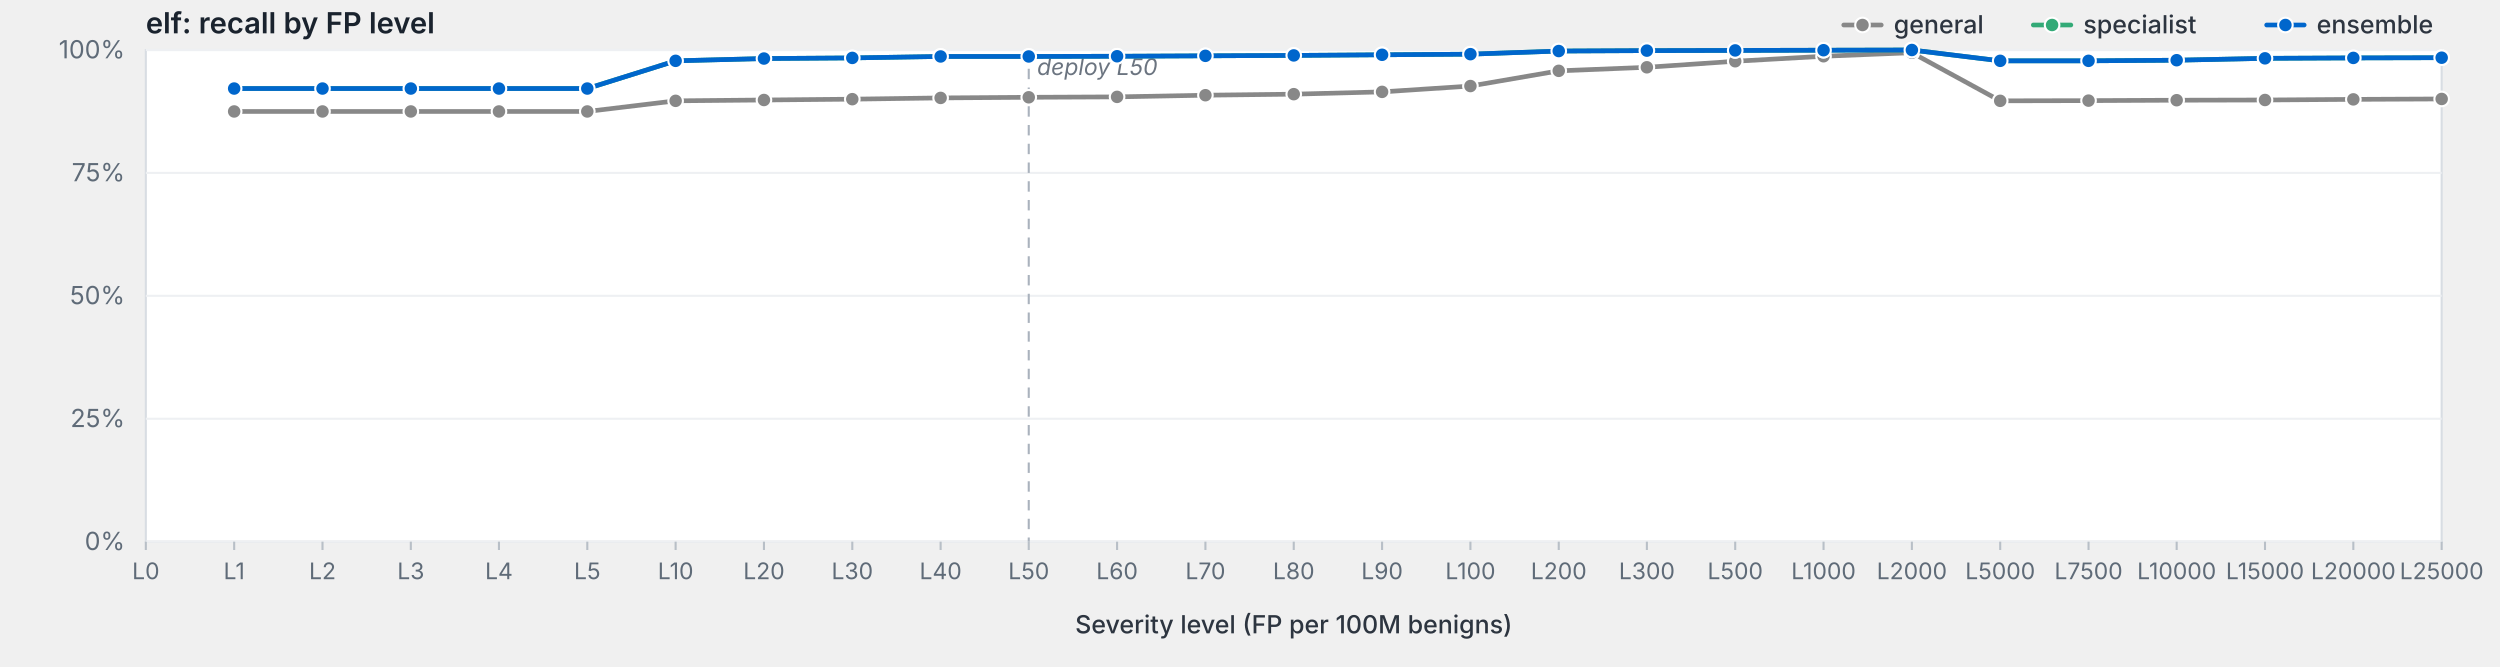
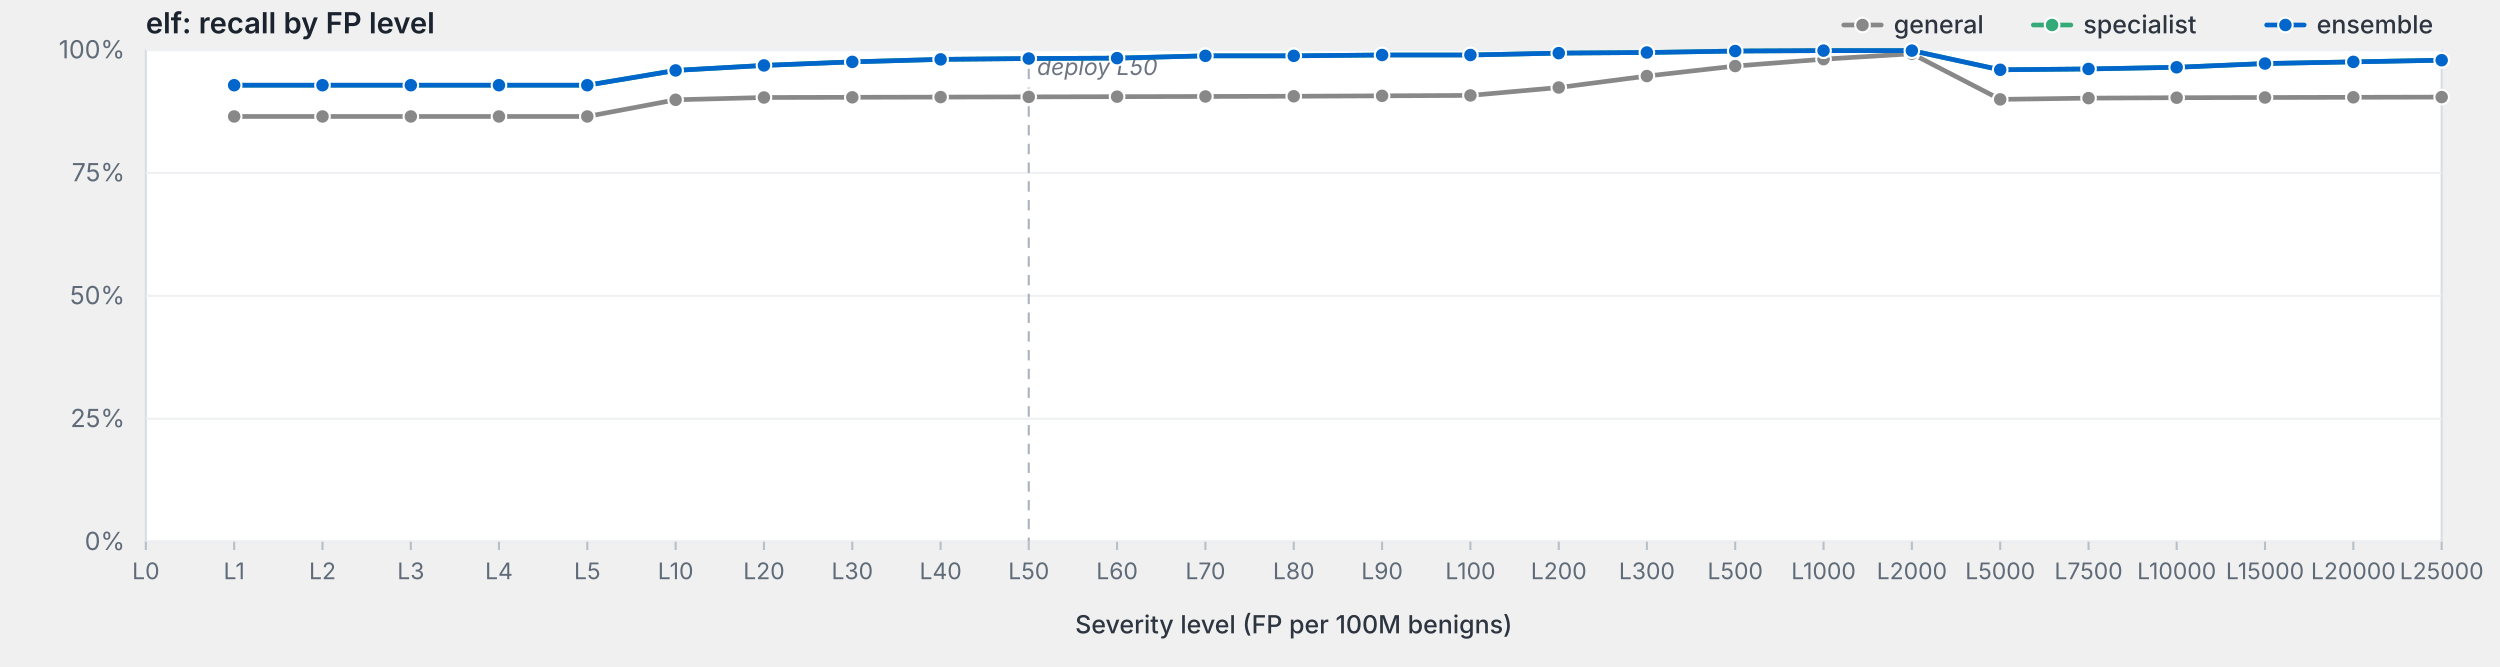
<svg xmlns="http://www.w3.org/2000/svg" viewBox="0 0 1200 320" width="1200" height="320" preserveAspectRatio="xMidYMid meet" role="img" aria-label="elf: recall by FP level">
  <style>svg { background: #fdfdfd; }.frame { fill: #fff; stroke: #d8dde3; stroke-width: 1; }.grid { stroke: #eef0f3; stroke-width: 1; }.tick { stroke: #b8bfc7; stroke-width: 1; }.axis-label { fill: #5f6b78; font-family: -apple-system, BlinkMacSystemFont, "Segoe UI", system-ui, sans-serif; font-size: 12px; }.x-label { fill: #5f6b78; font-family: -apple-system, BlinkMacSystemFont, "Segoe UI", system-ui, sans-serif; font-size: 11px; }.axis-title { fill: #2d3540; font-family: -apple-system, BlinkMacSystemFont, "Segoe UI", system-ui, sans-serif; font-size: 12px; font-weight: 500; }.title { fill: #1a232e; font-family: -apple-system, BlinkMacSystemFont, "Segoe UI", system-ui, sans-serif; font-size: 14px; font-weight: 600; }.deploy-marker { stroke: #aab2bd; stroke-width: 1; stroke-dasharray: 5,4; }.deploy-label { fill: #6b7480; font-family: -apple-system, BlinkMacSystemFont, "Segoe UI", system-ui, sans-serif; font-size: 11px; font-style: italic; }.curve { fill: none; stroke-width: 2.25; stroke-linejoin: round; stroke-linecap: round; }.marker { stroke: #fff; stroke-width: 1; }.legend-text { fill: #2d3540; font-family: -apple-system, BlinkMacSystemFont, "Segoe UI", system-ui, sans-serif; font-size: 12px; font-weight: 500; }</style>
  <text class="title" x="70" y="16">elf: recall by FP level</text>
  <rect class="frame" x="70" y="24" width="1102" height="236" />
  <line class="grid" x1="70" y1="260.0" x2="1172" y2="260.0" />
  <text class="axis-label" x="60" y="264.0" text-anchor="end">0%</text>
  <line class="grid" x1="70" y1="201.0" x2="1172" y2="201.0" />
  <text class="axis-label" x="60" y="205.0" text-anchor="end">25%</text>
  <line class="grid" x1="70" y1="142.0" x2="1172" y2="142.0" />
  <text class="axis-label" x="60" y="146.0" text-anchor="end">50%</text>
  <line class="grid" x1="70" y1="83.0" x2="1172" y2="83.0" />
  <text class="axis-label" x="60" y="87.0" text-anchor="end">75%</text>
  <line class="grid" x1="70" y1="24.0" x2="1172" y2="24.0" />
  <text class="axis-label" x="60" y="28.0" text-anchor="end">100%</text>
  <line class="deploy-marker" x1="493.8" y1="24" x2="493.8" y2="260" />
  <text class="deploy-label" x="497.8" y="36" text-anchor="start">deploy L50</text>
  <line class="tick" x1="70.0" y1="260" x2="70.0" y2="264" />
  <text class="x-label" x="70.0" y="278" text-anchor="middle">L0</text>
  <line class="tick" x1="112.4" y1="260" x2="112.4" y2="264" />
  <text class="x-label" x="112.4" y="278" text-anchor="middle">L1</text>
  <line class="tick" x1="154.8" y1="260" x2="154.8" y2="264" />
  <text class="x-label" x="154.8" y="278" text-anchor="middle">L2</text>
  <line class="tick" x1="197.2" y1="260" x2="197.2" y2="264" />
  <text class="x-label" x="197.2" y="278" text-anchor="middle">L3</text>
  <line class="tick" x1="239.5" y1="260" x2="239.5" y2="264" />
  <text class="x-label" x="239.5" y="278" text-anchor="middle">L4</text>
  <line class="tick" x1="281.9" y1="260" x2="281.9" y2="264" />
  <text class="x-label" x="281.9" y="278" text-anchor="middle">L5</text>
  <line class="tick" x1="324.3" y1="260" x2="324.3" y2="264" />
  <text class="x-label" x="324.3" y="278" text-anchor="middle">L10</text>
  <line class="tick" x1="366.7" y1="260" x2="366.7" y2="264" />
  <text class="x-label" x="366.7" y="278" text-anchor="middle">L20</text>
  <line class="tick" x1="409.1" y1="260" x2="409.1" y2="264" />
  <text class="x-label" x="409.1" y="278" text-anchor="middle">L30</text>
  <line class="tick" x1="451.5" y1="260" x2="451.5" y2="264" />
  <text class="x-label" x="451.5" y="278" text-anchor="middle">L40</text>
  <line class="tick" x1="493.8" y1="260" x2="493.8" y2="264" />
  <text class="x-label" x="493.8" y="278" text-anchor="middle">L50</text>
  <line class="tick" x1="536.2" y1="260" x2="536.2" y2="264" />
  <text class="x-label" x="536.2" y="278" text-anchor="middle">L60</text>
  <line class="tick" x1="578.6" y1="260" x2="578.6" y2="264" />
  <text class="x-label" x="578.6" y="278" text-anchor="middle">L70</text>
  <line class="tick" x1="621.0" y1="260" x2="621.0" y2="264" />
  <text class="x-label" x="621.0" y="278" text-anchor="middle">L80</text>
  <line class="tick" x1="663.4" y1="260" x2="663.4" y2="264" />
  <text class="x-label" x="663.4" y="278" text-anchor="middle">L90</text>
  <line class="tick" x1="705.8" y1="260" x2="705.8" y2="264" />
  <text class="x-label" x="705.8" y="278" text-anchor="middle">L100</text>
  <line class="tick" x1="748.2" y1="260" x2="748.2" y2="264" />
  <text class="x-label" x="748.2" y="278" text-anchor="middle">L200</text>
  <line class="tick" x1="790.5" y1="260" x2="790.5" y2="264" />
  <text class="x-label" x="790.5" y="278" text-anchor="middle">L300</text>
  <line class="tick" x1="832.9" y1="260" x2="832.9" y2="264" />
  <text class="x-label" x="832.9" y="278" text-anchor="middle">L500</text>
  <line class="tick" x1="875.3" y1="260" x2="875.3" y2="264" />
  <text class="x-label" x="875.3" y="278" text-anchor="middle">L1000</text>
  <line class="tick" x1="917.7" y1="260" x2="917.7" y2="264" />
  <text class="x-label" x="917.7" y="278" text-anchor="middle">L2000</text>
  <line class="tick" x1="960.1" y1="260" x2="960.1" y2="264" />
  <text class="x-label" x="960.1" y="278" text-anchor="middle">L5000</text>
  <line class="tick" x1="1002.5" y1="260" x2="1002.5" y2="264" />
  <text class="x-label" x="1002.5" y="278" text-anchor="middle">L7500</text>
  <line class="tick" x1="1044.8" y1="260" x2="1044.8" y2="264" />
  <text class="x-label" x="1044.8" y="278" text-anchor="middle">L10000</text>
  <line class="tick" x1="1087.2" y1="260" x2="1087.2" y2="264" />
  <text class="x-label" x="1087.2" y="278" text-anchor="middle">L15000</text>
  <line class="tick" x1="1129.6" y1="260" x2="1129.6" y2="264" />
  <text class="x-label" x="1129.6" y="278" text-anchor="middle">L20000</text>
  <line class="tick" x1="1172.0" y1="260" x2="1172.0" y2="264" />
  <text class="x-label" x="1172.0" y="278" text-anchor="middle">L25000</text>
  <text class="axis-title" x="621.0" y="304" text-anchor="middle">Severity level (FP per 100M benigns)</text>
-   <path class="curve" d="M112.4,53.5 L154.8,53.5 L197.2,53.5 L239.5,53.5 L281.9,53.5 L324.3,48.4 L366.7,48.0 L409.1,47.6 L451.5,47.0 L493.8,46.7 L536.2,46.5 L578.6,45.7 L621.0,45.2 L663.4,44.1 L705.8,41.3 L748.2,34.0 L790.5,32.3 L832.9,29.4 L875.3,27.0 L917.7,25.3 L960.1,48.4 L1002.5,48.3 L1044.8,48.1 L1087.2,48.0 L1129.6,47.7 L1172.0,47.5" stroke="#888" />
-   <circle class="marker" cx="112.4" cy="53.5" r="3.5" fill="#888" />
-   <circle class="marker" cx="154.8" cy="53.5" r="3.5" fill="#888" />
-   <circle class="marker" cx="197.2" cy="53.5" r="3.5" fill="#888" />
-   <circle class="marker" cx="239.5" cy="53.5" r="3.5" fill="#888" />
-   <circle class="marker" cx="281.9" cy="53.5" r="3.5" fill="#888" />
-   <circle class="marker" cx="324.3" cy="48.4" r="3.5" fill="#888" />
-   <circle class="marker" cx="366.7" cy="48.0" r="3.5" fill="#888" />
-   <circle class="marker" cx="409.1" cy="47.6" r="3.5" fill="#888" />
-   <circle class="marker" cx="451.5" cy="47.0" r="3.5" fill="#888" />
-   <circle class="marker" cx="493.8" cy="46.7" r="3.5" fill="#888" />
-   <circle class="marker" cx="536.2" cy="46.5" r="3.5" fill="#888" />
-   <circle class="marker" cx="578.6" cy="45.7" r="3.5" fill="#888" />
-   <circle class="marker" cx="621.0" cy="45.2" r="3.5" fill="#888" />
-   <circle class="marker" cx="663.4" cy="44.1" r="3.5" fill="#888" />
-   <circle class="marker" cx="705.8" cy="41.3" r="3.5" fill="#888" />
-   <circle class="marker" cx="748.2" cy="34.0" r="3.5" fill="#888" />
-   <circle class="marker" cx="790.5" cy="32.3" r="3.5" fill="#888" />
-   <circle class="marker" cx="832.9" cy="29.4" r="3.5" fill="#888" />
-   <circle class="marker" cx="875.3" cy="27.0" r="3.5" fill="#888" />
-   <circle class="marker" cx="917.7" cy="25.3" r="3.5" fill="#888" />
-   <circle class="marker" cx="960.1" cy="48.4" r="3.5" fill="#888" />
-   <circle class="marker" cx="1002.5" cy="48.3" r="3.5" fill="#888" />
-   <circle class="marker" cx="1044.8" cy="48.1" r="3.5" fill="#888" />
-   <circle class="marker" cx="1087.2" cy="48.0" r="3.5" fill="#888" />
-   <circle class="marker" cx="1129.6" cy="47.7" r="3.5" fill="#888" />
-   <circle class="marker" cx="1172.0" cy="47.5" r="3.5" fill="#888" />
-   <path class="curve" d="M112.4,42.5 L154.8,42.5 L197.2,42.5 L239.5,42.5 L281.9,42.5 L324.3,29.2 L366.7,28.1 L409.1,27.8 L451.5,27.1 L493.8,27.1 L536.2,27.0 L578.6,26.8 L621.0,26.6 L663.4,26.3 L705.8,26.0 L748.2,24.5 L790.5,24.3 L832.9,24.2 L875.3,24.1 L917.7,24.0 L960.1,29.2 L1002.5,29.2 L1044.8,28.9 L1087.2,28.0 L1129.6,27.8 L1172.0,27.7" stroke="#3a7" />
-   <circle class="marker" cx="112.4" cy="42.5" r="3.5" fill="#3a7" />
-   <circle class="marker" cx="154.8" cy="42.5" r="3.5" fill="#3a7" />
-   <circle class="marker" cx="197.2" cy="42.5" r="3.5" fill="#3a7" />
-   <circle class="marker" cx="239.5" cy="42.5" r="3.5" fill="#3a7" />
-   <circle class="marker" cx="281.9" cy="42.5" r="3.5" fill="#3a7" />
-   <circle class="marker" cx="324.3" cy="29.2" r="3.5" fill="#3a7" />
-   <circle class="marker" cx="366.7" cy="28.1" r="3.5" fill="#3a7" />
-   <circle class="marker" cx="409.1" cy="27.8" r="3.5" fill="#3a7" />
-   <circle class="marker" cx="451.5" cy="27.1" r="3.5" fill="#3a7" />
-   <circle class="marker" cx="493.8" cy="27.1" r="3.5" fill="#3a7" />
-   <circle class="marker" cx="536.2" cy="27.0" r="3.5" fill="#3a7" />
+   <path class="curve" d="M112.4,55.9 L154.8,55.9 L197.2,55.9 L239.5,55.9 L281.9,55.9 L324.3,47.9 L366.7,46.8 L409.1,46.7 L451.5,46.6 L493.8,46.5 L536.2,46.4 L578.6,46.3 L621.0,46.2 L663.4,46.0 L705.8,45.8 L748.2,42.0 L790.5,36.5 L832.9,31.7 L875.3,28.4 L917.7,25.8 L960.1,47.7 L1002.5,47.1 L1044.8,46.9 L1087.2,46.8 L1129.6,46.7 L1172.0,46.6" stroke="#888" />
+   <circle class="marker" cx="112.4" cy="55.9" r="3.5" fill="#888" />
+   <circle class="marker" cx="154.8" cy="55.9" r="3.5" fill="#888" />
+   <circle class="marker" cx="197.2" cy="55.9" r="3.5" fill="#888" />
+   <circle class="marker" cx="239.5" cy="55.9" r="3.5" fill="#888" />
+   <circle class="marker" cx="281.9" cy="55.9" r="3.5" fill="#888" />
+   <circle class="marker" cx="324.3" cy="47.9" r="3.5" fill="#888" />
+   <circle class="marker" cx="366.7" cy="46.8" r="3.5" fill="#888" />
+   <circle class="marker" cx="409.1" cy="46.7" r="3.5" fill="#888" />
+   <circle class="marker" cx="451.5" cy="46.6" r="3.5" fill="#888" />
+   <circle class="marker" cx="493.8" cy="46.5" r="3.5" fill="#888" />
+   <circle class="marker" cx="536.2" cy="46.4" r="3.5" fill="#888" />
+   <circle class="marker" cx="578.6" cy="46.3" r="3.5" fill="#888" />
+   <circle class="marker" cx="621.0" cy="46.2" r="3.5" fill="#888" />
+   <circle class="marker" cx="663.4" cy="46.0" r="3.5" fill="#888" />
+   <circle class="marker" cx="705.8" cy="45.8" r="3.5" fill="#888" />
+   <circle class="marker" cx="748.2" cy="42.0" r="3.5" fill="#888" />
+   <circle class="marker" cx="790.5" cy="36.5" r="3.5" fill="#888" />
+   <circle class="marker" cx="832.9" cy="31.7" r="3.5" fill="#888" />
+   <circle class="marker" cx="875.3" cy="28.4" r="3.5" fill="#888" />
+   <circle class="marker" cx="917.7" cy="25.8" r="3.5" fill="#888" />
+   <circle class="marker" cx="960.1" cy="47.7" r="3.5" fill="#888" />
+   <circle class="marker" cx="1002.5" cy="47.1" r="3.5" fill="#888" />
+   <circle class="marker" cx="1044.8" cy="46.9" r="3.5" fill="#888" />
+   <circle class="marker" cx="1087.2" cy="46.8" r="3.5" fill="#888" />
+   <circle class="marker" cx="1129.6" cy="46.7" r="3.5" fill="#888" />
+   <circle class="marker" cx="1172.0" cy="46.6" r="3.5" fill="#888" />
+   <path class="curve" d="M112.4,40.9 L154.8,40.9 L197.2,40.9 L239.5,40.9 L281.9,40.9 L324.3,33.8 L366.7,31.4 L409.1,29.7 L451.5,28.5 L493.8,28.1 L536.2,27.9 L578.6,26.8 L621.0,26.8 L663.4,26.4 L705.8,26.4 L748.2,25.5 L790.5,25.2 L832.9,24.5 L875.3,24.3 L917.7,24.3 L960.1,33.5 L1002.5,33.1 L1044.8,32.3 L1087.2,30.5 L1129.6,29.7 L1172.0,28.9" stroke="#3a7" />
+   <circle class="marker" cx="112.4" cy="40.9" r="3.5" fill="#3a7" />
+   <circle class="marker" cx="154.8" cy="40.9" r="3.5" fill="#3a7" />
+   <circle class="marker" cx="197.2" cy="40.9" r="3.5" fill="#3a7" />
+   <circle class="marker" cx="239.5" cy="40.9" r="3.5" fill="#3a7" />
+   <circle class="marker" cx="281.9" cy="40.9" r="3.5" fill="#3a7" />
+   <circle class="marker" cx="324.3" cy="33.8" r="3.5" fill="#3a7" />
+   <circle class="marker" cx="366.7" cy="31.4" r="3.5" fill="#3a7" />
+   <circle class="marker" cx="409.1" cy="29.7" r="3.5" fill="#3a7" />
+   <circle class="marker" cx="451.5" cy="28.5" r="3.5" fill="#3a7" />
+   <circle class="marker" cx="493.8" cy="28.1" r="3.5" fill="#3a7" />
+   <circle class="marker" cx="536.2" cy="27.9" r="3.5" fill="#3a7" />
  <circle class="marker" cx="578.6" cy="26.8" r="3.5" fill="#3a7" />
-   <circle class="marker" cx="621.0" cy="26.6" r="3.5" fill="#3a7" />
-   <circle class="marker" cx="663.4" cy="26.3" r="3.5" fill="#3a7" />
-   <circle class="marker" cx="705.8" cy="26.0" r="3.5" fill="#3a7" />
-   <circle class="marker" cx="748.2" cy="24.5" r="3.5" fill="#3a7" />
-   <circle class="marker" cx="790.5" cy="24.3" r="3.5" fill="#3a7" />
-   <circle class="marker" cx="832.9" cy="24.2" r="3.5" fill="#3a7" />
-   <circle class="marker" cx="875.3" cy="24.1" r="3.5" fill="#3a7" />
-   <circle class="marker" cx="917.7" cy="24.0" r="3.5" fill="#3a7" />
-   <circle class="marker" cx="960.1" cy="29.2" r="3.5" fill="#3a7" />
-   <circle class="marker" cx="1002.5" cy="29.2" r="3.5" fill="#3a7" />
-   <circle class="marker" cx="1044.8" cy="28.9" r="3.5" fill="#3a7" />
-   <circle class="marker" cx="1087.2" cy="28.0" r="3.5" fill="#3a7" />
-   <circle class="marker" cx="1129.6" cy="27.8" r="3.5" fill="#3a7" />
-   <circle class="marker" cx="1172.0" cy="27.7" r="3.5" fill="#3a7" />
-   <path class="curve" d="M112.4,42.5 L154.8,42.5 L197.2,42.5 L239.5,42.5 L281.9,42.5 L324.3,29.2 L366.7,28.1 L409.1,27.8 L451.5,27.1 L493.8,27.1 L536.2,27.0 L578.6,26.8 L621.0,26.6 L663.4,26.3 L705.8,26.0 L748.2,24.5 L790.5,24.3 L832.9,24.2 L875.3,24.1 L917.7,24.0 L960.1,29.2 L1002.5,29.2 L1044.8,28.9 L1087.2,28.0 L1129.6,27.8 L1172.0,27.7" stroke="#06c" />
-   <circle class="marker" cx="112.4" cy="42.5" r="3.5" fill="#06c" />
-   <circle class="marker" cx="154.8" cy="42.5" r="3.5" fill="#06c" />
-   <circle class="marker" cx="197.2" cy="42.5" r="3.5" fill="#06c" />
-   <circle class="marker" cx="239.5" cy="42.5" r="3.5" fill="#06c" />
-   <circle class="marker" cx="281.9" cy="42.5" r="3.5" fill="#06c" />
-   <circle class="marker" cx="324.3" cy="29.2" r="3.5" fill="#06c" />
-   <circle class="marker" cx="366.7" cy="28.1" r="3.5" fill="#06c" />
-   <circle class="marker" cx="409.1" cy="27.8" r="3.5" fill="#06c" />
-   <circle class="marker" cx="451.5" cy="27.1" r="3.5" fill="#06c" />
-   <circle class="marker" cx="493.8" cy="27.1" r="3.5" fill="#06c" />
-   <circle class="marker" cx="536.2" cy="27.0" r="3.5" fill="#06c" />
+   <circle class="marker" cx="621.0" cy="26.8" r="3.5" fill="#3a7" />
+   <circle class="marker" cx="663.4" cy="26.4" r="3.5" fill="#3a7" />
+   <circle class="marker" cx="705.8" cy="26.4" r="3.5" fill="#3a7" />
+   <circle class="marker" cx="748.2" cy="25.5" r="3.5" fill="#3a7" />
+   <circle class="marker" cx="790.5" cy="25.2" r="3.5" fill="#3a7" />
+   <circle class="marker" cx="832.9" cy="24.5" r="3.5" fill="#3a7" />
+   <circle class="marker" cx="875.3" cy="24.3" r="3.5" fill="#3a7" />
+   <circle class="marker" cx="917.7" cy="24.3" r="3.5" fill="#3a7" />
+   <circle class="marker" cx="960.1" cy="33.5" r="3.5" fill="#3a7" />
+   <circle class="marker" cx="1002.5" cy="33.1" r="3.5" fill="#3a7" />
+   <circle class="marker" cx="1044.8" cy="32.3" r="3.5" fill="#3a7" />
+   <circle class="marker" cx="1087.2" cy="30.5" r="3.5" fill="#3a7" />
+   <circle class="marker" cx="1129.6" cy="29.7" r="3.5" fill="#3a7" />
+   <circle class="marker" cx="1172.0" cy="28.9" r="3.5" fill="#3a7" />
+   <path class="curve" d="M112.4,40.9 L154.8,40.9 L197.2,40.9 L239.5,40.9 L281.9,40.9 L324.3,33.8 L366.7,31.4 L409.1,29.7 L451.5,28.5 L493.8,28.1 L536.2,27.9 L578.6,26.8 L621.0,26.8 L663.4,26.4 L705.8,26.4 L748.2,25.5 L790.5,25.2 L832.9,24.5 L875.3,24.3 L917.7,24.3 L960.1,33.5 L1002.5,33.1 L1044.8,32.3 L1087.2,30.5 L1129.6,29.7 L1172.0,28.9" stroke="#06c" />
+   <circle class="marker" cx="112.4" cy="40.9" r="3.5" fill="#06c" />
+   <circle class="marker" cx="154.8" cy="40.9" r="3.5" fill="#06c" />
+   <circle class="marker" cx="197.2" cy="40.9" r="3.5" fill="#06c" />
+   <circle class="marker" cx="239.5" cy="40.9" r="3.5" fill="#06c" />
+   <circle class="marker" cx="281.9" cy="40.9" r="3.5" fill="#06c" />
+   <circle class="marker" cx="324.3" cy="33.8" r="3.5" fill="#06c" />
+   <circle class="marker" cx="366.7" cy="31.4" r="3.5" fill="#06c" />
+   <circle class="marker" cx="409.1" cy="29.7" r="3.5" fill="#06c" />
+   <circle class="marker" cx="451.5" cy="28.5" r="3.5" fill="#06c" />
+   <circle class="marker" cx="493.8" cy="28.1" r="3.5" fill="#06c" />
+   <circle class="marker" cx="536.2" cy="27.9" r="3.5" fill="#06c" />
  <circle class="marker" cx="578.6" cy="26.8" r="3.5" fill="#06c" />
-   <circle class="marker" cx="621.0" cy="26.6" r="3.5" fill="#06c" />
-   <circle class="marker" cx="663.4" cy="26.3" r="3.5" fill="#06c" />
-   <circle class="marker" cx="705.8" cy="26.0" r="3.5" fill="#06c" />
-   <circle class="marker" cx="748.2" cy="24.5" r="3.5" fill="#06c" />
-   <circle class="marker" cx="790.5" cy="24.3" r="3.5" fill="#06c" />
-   <circle class="marker" cx="832.9" cy="24.2" r="3.5" fill="#06c" />
-   <circle class="marker" cx="875.3" cy="24.1" r="3.5" fill="#06c" />
-   <circle class="marker" cx="917.7" cy="24.0" r="3.5" fill="#06c" />
-   <circle class="marker" cx="960.1" cy="29.2" r="3.5" fill="#06c" />
-   <circle class="marker" cx="1002.5" cy="29.2" r="3.5" fill="#06c" />
-   <circle class="marker" cx="1044.8" cy="28.9" r="3.5" fill="#06c" />
-   <circle class="marker" cx="1087.2" cy="28.0" r="3.5" fill="#06c" />
-   <circle class="marker" cx="1129.6" cy="27.8" r="3.5" fill="#06c" />
-   <circle class="marker" cx="1172.0" cy="27.7" r="3.5" fill="#06c" />
+   <circle class="marker" cx="621.0" cy="26.8" r="3.5" fill="#06c" />
+   <circle class="marker" cx="663.4" cy="26.4" r="3.5" fill="#06c" />
+   <circle class="marker" cx="705.8" cy="26.4" r="3.5" fill="#06c" />
+   <circle class="marker" cx="748.2" cy="25.5" r="3.5" fill="#06c" />
+   <circle class="marker" cx="790.5" cy="25.2" r="3.5" fill="#06c" />
+   <circle class="marker" cx="832.9" cy="24.5" r="3.5" fill="#06c" />
+   <circle class="marker" cx="875.3" cy="24.3" r="3.5" fill="#06c" />
+   <circle class="marker" cx="917.7" cy="24.3" r="3.5" fill="#06c" />
+   <circle class="marker" cx="960.1" cy="33.5" r="3.5" fill="#06c" />
+   <circle class="marker" cx="1002.5" cy="33.1" r="3.5" fill="#06c" />
+   <circle class="marker" cx="1044.8" cy="32.3" r="3.5" fill="#06c" />
+   <circle class="marker" cx="1087.2" cy="30.5" r="3.5" fill="#06c" />
+   <circle class="marker" cx="1129.6" cy="29.7" r="3.5" fill="#06c" />
+   <circle class="marker" cx="1172.0" cy="28.9" r="3.5" fill="#06c" />
  <line x1="1088.0" y1="12.0" x2="1106.0" y2="12.0" stroke="#06c" stroke-width="2.25" stroke-linecap="round" />
  <circle cx="1097.0" cy="12.0" r="3.5" fill="#06c" stroke="#fff" stroke-width="1" />
  <text class="legend-text" x="1112.0" y="16.0">ensemble</text>
  <line x1="976.0" y1="12.0" x2="994.0" y2="12.0" stroke="#3a7" stroke-width="2.25" stroke-linecap="round" />
  <circle cx="985.0" cy="12.0" r="3.5" fill="#3a7" stroke="#fff" stroke-width="1" />
  <text class="legend-text" x="1000.0" y="16.0">specialist</text>
  <line x1="885.0" y1="12.0" x2="903.0" y2="12.0" stroke="#888" stroke-width="2.25" stroke-linecap="round" />
  <circle cx="894.0" cy="12.0" r="3.5" fill="#888" stroke="#fff" stroke-width="1" />
  <text class="legend-text" x="909.0" y="16.0">general</text>
</svg>
